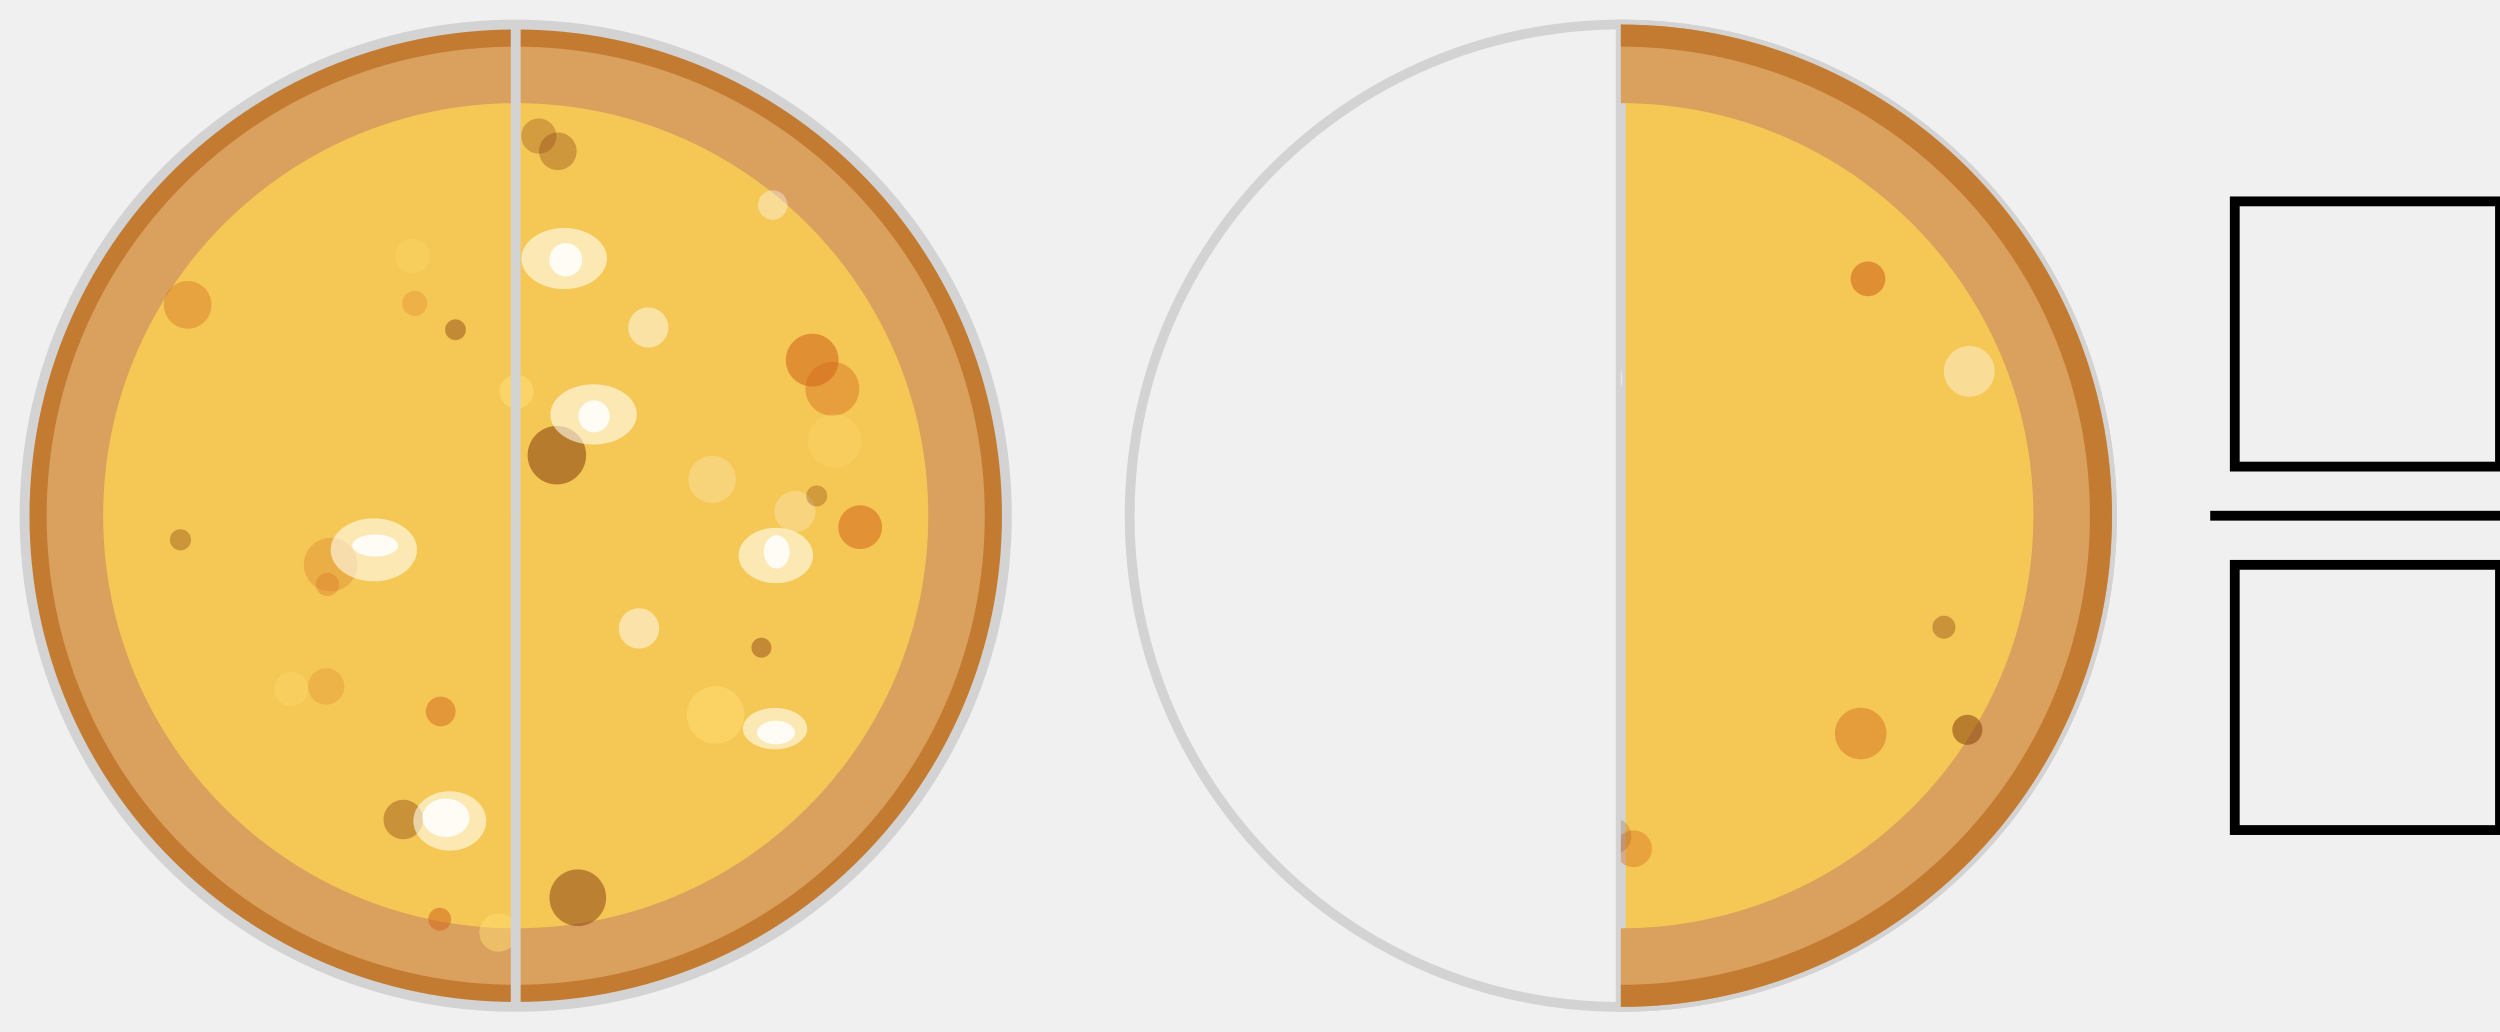
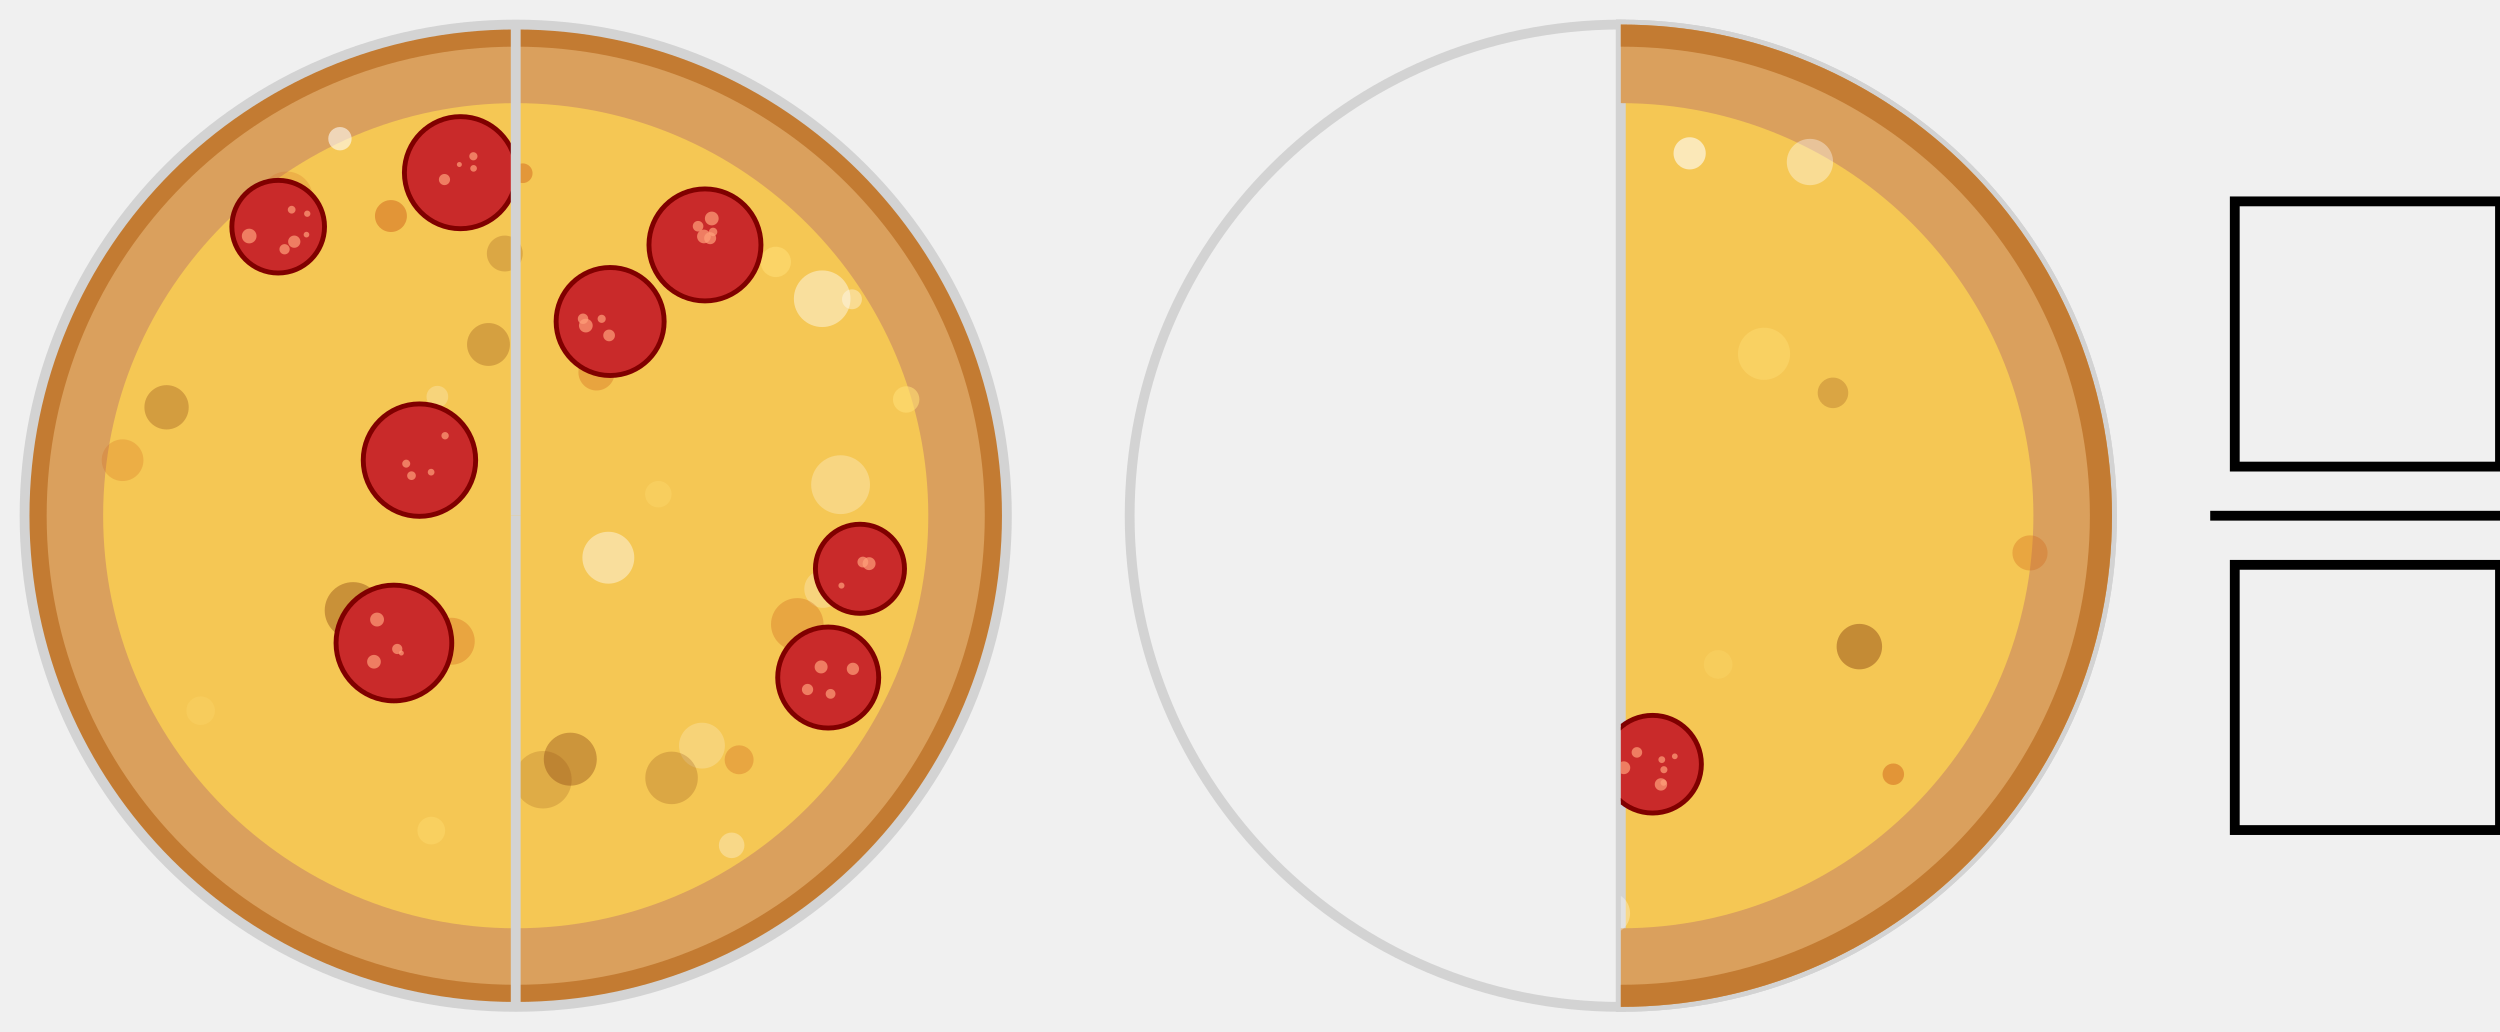
<svg xmlns="http://www.w3.org/2000/svg" xmlns:xlink="http://www.w3.org/1999/xlink" width="509.0" height="210.0">
  <svg x="0.0" y="0.0" width="210.0" height="210.0" viewBox="0 0 210 210">
    <defs>
-       <clipPath id="clip-4553569728-4495672528">
+       <clipPath id="clip-4492473792-4434077648">
        <circle cx="105.0" cy="105.0" r="100" fill="none" />
      </clipPath>
    </defs>
    <g>
      <circle cx="105.0" cy="105.0" r="100" fill="#F5C754" />
-       <use xlink:href="#clip-4553569728-4495672528" />
-       <g clip-path="url(#clip-4553569728-4495672528)">
+       <use xlink:href="#clip-4492473792-4434077648" />
+       <g clip-path="url(#clip-4492473792-4434077648)">
        <circle cx="105.0" cy="105.0" r="92" stroke="#DAA05D" stroke-width="16" fill="none" />
        <circle cx="105.0" cy="105.0" r="98" stroke="#C37B32" stroke-width="5" fill="none" />
-         <circle cx="130.092" cy="127.95" r="4.106" fill="#FFFFFF" fill-opacity="0.489" />
-         <circle cx="165.36" cy="73.317" r="5.375" fill="#D2691E" fill-opacity="0.592" />
-         <circle cx="82.106" cy="166.852" r="4.022" fill="#8B4513" fill-opacity="0.414" />
-         <circle cx="84.037" cy="52.151" r="3.551" fill="#FFDE75" fill-opacity="0.225" />
-         <circle cx="36.738" cy="109.905" r="2.156" fill="#8B4513" fill-opacity="0.39" />
-         <circle cx="66.665" cy="119.017" r="2.367" fill="#D2691E" fill-opacity="0.294" />
-         <circle cx="59.266" cy="140.293" r="3.448" fill="#FFDE75" fill-opacity="0.333" />
-         <circle cx="157.325" cy="41.745" r="3.002" fill="#FFFFFF" fill-opacity="0.369" />
-         <circle cx="67.316" cy="114.958" r="5.456" fill="#D2691E" fill-opacity="0.27" />
-         <circle cx="113.377" cy="92.679" r="5.959" fill="#8B4513" fill-opacity="0.584" />
-         <circle cx="161.857" cy="104.139" r="4.183" fill="#FFFFFF" fill-opacity="0.241" />
-         <circle cx="155.029" cy="131.87" r="2.039" fill="#8B4513" fill-opacity="0.475" />
-         <circle cx="92.741" cy="67.136" r="2.116" fill="#8B4513" fill-opacity="0.465" />
-         <circle cx="66.41" cy="139.767" r="3.698" fill="#D2691E" fill-opacity="0.211" />
-         <circle cx="101.48" cy="189.88" r="3.89" fill="#FFDE75" fill-opacity="0.487" />
-         <circle cx="166.286" cy="100.975" r="2.138" fill="#8B4513" fill-opacity="0.34" />
-         <circle cx="109.698" cy="27.708" r="3.579" fill="#8B4513" fill-opacity="0.327" />
-         <circle cx="169.463" cy="79.155" r="5.49" fill="#D2691E" fill-opacity="0.425" />
-         <circle cx="105.151" cy="79.737" r="3.464" fill="#FFDE75" fill-opacity="0.539" />
-         <circle cx="131.996" cy="66.676" r="4.082" fill="#FFFFFF" fill-opacity="0.474" />
-         <circle cx="89.726" cy="144.855" r="3.03" fill="#D2691E" fill-opacity="0.504" />
-         <circle cx="117.641" cy="182.776" r="5.767" fill="#8B4513" fill-opacity="0.541" />
-         <circle cx="145.701" cy="145.577" r="5.861" fill="#FFDE75" fill-opacity="0.496" />
-         <circle cx="169.908" cy="89.801" r="5.441" fill="#FFDE75" fill-opacity="0.293" />
-         <circle cx="84.433" cy="61.771" r="2.564" fill="#D2691E" fill-opacity="0.233" />
-         <circle cx="175.132" cy="107.335" r="4.451" fill="#D2691E" fill-opacity="0.562" />
-         <circle cx="113.577" cy="30.799" r="3.83" fill="#8B4513" fill-opacity="0.371" />
-         <circle cx="144.989" cy="97.598" r="4.821" fill="#FFFFFF" fill-opacity="0.22" />
-         <circle cx="38.213" cy="62.064" r="4.851" fill="#D2691E" fill-opacity="0.384" />
-         <circle cx="89.525" cy="187.152" r="2.333" fill="#D2691E" fill-opacity="0.55" />
-         <ellipse cx="91.573" cy="167.139" rx="7.414" ry="6.045" fill="#FFFDF0" fill-opacity="0.6" />
-         <ellipse cx="90.796" cy="166.496" rx="4.775" ry="3.923" fill="#FFFFFF" fill-opacity="0.85" />
-         <ellipse cx="157.794" cy="148.349" rx="6.545" ry="4.219" fill="#FFFDF0" fill-opacity="0.6" />
-         <ellipse cx="157.983" cy="149.148" rx="3.868" ry="2.403" fill="#FFFFFF" fill-opacity="0.85" />
-         <ellipse cx="120.855" cy="84.376" rx="8.807" ry="6.138" fill="#FFFDF0" fill-opacity="0.6" />
-         <ellipse cx="120.944" cy="84.767" rx="3.181" ry="3.272" fill="#FFFFFF" fill-opacity="0.85" />
-         <ellipse cx="114.863" cy="52.64" rx="8.705" ry="6.224" fill="#FFFDF0" fill-opacity="0.6" />
-         <ellipse cx="115.202" cy="52.884" rx="3.345" ry="3.39" fill="#FFFFFF" fill-opacity="0.85" />
-         <ellipse cx="157.966" cy="113.103" rx="7.582" ry="5.64" fill="#FFFDF0" fill-opacity="0.6" />
-         <ellipse cx="158.136" cy="112.36" rx="2.634" ry="3.39" fill="#FFFFFF" fill-opacity="0.85" />
-         <ellipse cx="76.112" cy="111.947" rx="8.792" ry="6.421" fill="#FFFDF0" fill-opacity="0.6" />
-         <ellipse cx="76.4" cy="111.06" rx="4.669" ry="2.26" fill="#FFFFFF" fill-opacity="0.85" />
+         <circle cx="123.859" cy="113.549" r="5.282" fill="#FFFFFF" fill-opacity="0.418" />
+         <circle cx="94.381" cy="41.489" r="3.6" fill="#D2691E" fill-opacity="0.564" />
+         <circle cx="102.776" cy="51.618" r="3.656" fill="#8B4513" fill-opacity="0.24" />
+         <circle cx="110.54" cy="158.755" r="5.852" fill="#8B4513" fill-opacity="0.205" />
+         <circle cx="171.142" cy="98.682" r="5.991" fill="#FFFFFF" fill-opacity="0.267" />
+         <circle cx="71.88" cy="124.292" r="5.772" fill="#8B4513" fill-opacity="0.412" />
+         <circle cx="157.954" cy="53.324" r="3.093" fill="#FFDE75" fill-opacity="0.554" />
+         <circle cx="33.912" cy="82.926" r="4.512" fill="#8B4513" fill-opacity="0.317" />
+         <circle cx="167.59" cy="119.927" r="3.834" fill="#FFFFFF" fill-opacity="0.24" />
+         <circle cx="91.873" cy="130.558" r="4.785" fill="#D2691E" fill-opacity="0.357" />
+         <circle cx="134.039" cy="100.616" r="2.696" fill="#FFDE75" fill-opacity="0.307" />
+         <circle cx="167.396" cy="60.823" r="5.764" fill="#FFFFFF" fill-opacity="0.427" />
+         <circle cx="142.921" cy="151.81" r="4.668" fill="#FFFFFF" fill-opacity="0.213" />
+         <circle cx="24.958" cy="93.697" r="4.249" fill="#D2691E" fill-opacity="0.258" />
+         <circle cx="89.047" cy="80.767" r="2.212" fill="#FFFFFF" fill-opacity="0.228" />
+         <circle cx="99.456" cy="70.135" r="4.366" fill="#8B4513" fill-opacity="0.3" />
+         <circle cx="79.594" cy="43.985" r="3.251" fill="#D2691E" fill-opacity="0.531" />
+         <circle cx="121.462" cy="75.807" r="3.699" fill="#D2691E" fill-opacity="0.364" />
+         <circle cx="162.325" cy="127.119" r="5.349" fill="#D2691E" fill-opacity="0.344" />
+         <circle cx="173.463" cy="60.936" r="2.029" fill="#FFFFFF" fill-opacity="0.359" />
+         <circle cx="106.424" cy="35.27" r="2.006" fill="#D2691E" fill-opacity="0.5" />
+         <circle cx="136.73" cy="158.379" r="5.35" fill="#8B4513" fill-opacity="0.241" />
+         <circle cx="150.482" cy="154.692" r="2.948" fill="#D2691E" fill-opacity="0.344" />
+         <circle cx="148.964" cy="172.112" r="2.603" fill="#FFFFFF" fill-opacity="0.303" />
+         <circle cx="58.356" cy="40.229" r="5.31" fill="#D2691E" fill-opacity="0.234" />
+         <circle cx="87.811" cy="169.11" r="2.822" fill="#FFDE75" fill-opacity="0.388" />
+         <circle cx="116.108" cy="154.571" r="5.396" fill="#8B4513" fill-opacity="0.383" />
+         <circle cx="69.213" cy="28.24" r="2.38" fill="#FFFFFF" fill-opacity="0.563" />
+         <circle cx="184.499" cy="81.33" r="2.693" fill="#FFDE75" fill-opacity="0.598" />
+         <circle cx="40.851" cy="144.699" r="2.914" fill="#FFDE75" fill-opacity="0.232" />
+         <circle cx="80.199" cy="130.916" r="11.779" fill="#C92A2A" stroke="#800000" stroke-width="1" />
+         <circle cx="81.713" cy="132.96" r="0.511" fill="#FFA07A" fill-opacity="0.7" />
+         <circle cx="76.141" cy="134.73" r="1.397" fill="#FFA07A" fill-opacity="0.7" />
+         <circle cx="80.88" cy="132.13" r="1.04" fill="#FFA07A" fill-opacity="0.7" />
+         <circle cx="76.769" cy="126.142" r="1.416" fill="#FFA07A" fill-opacity="0.7" />
+         <circle cx="85.401" cy="93.681" r="11.444" fill="#C92A2A" stroke="#800000" stroke-width="1" />
+         <circle cx="87.777" cy="96.132" r="0.689" fill="#FFA07A" fill-opacity="0.7" />
+         <circle cx="90.619" cy="88.712" r="0.752" fill="#FFA07A" fill-opacity="0.7" />
+         <circle cx="82.706" cy="94.401" r="0.814" fill="#FFA07A" fill-opacity="0.7" />
+         <circle cx="83.781" cy="96.846" r="0.885" fill="#FFA07A" fill-opacity="0.7" />
+         <circle cx="124.222" cy="65.459" r="10.996" fill="#C92A2A" stroke="#800000" stroke-width="1" />
+         <circle cx="119.275" cy="66.287" r="1.401" fill="#FFA07A" fill-opacity="0.7" />
+         <circle cx="122.501" cy="64.913" r="0.829" fill="#FFA07A" fill-opacity="0.7" />
+         <circle cx="118.705" cy="64.899" r="1.062" fill="#FFA07A" fill-opacity="0.7" />
+         <circle cx="124.014" cy="68.292" r="1.193" fill="#FFA07A" fill-opacity="0.7" />
+         <circle cx="175.088" cy="115.806" r="9.068" fill="#C92A2A" stroke="#800000" stroke-width="1" />
+         <circle cx="171.321" cy="119.226" r="0.62" fill="#FFA07A" fill-opacity="0.7" />
+         <circle cx="175.679" cy="114.438" r="1.101" fill="#FFA07A" fill-opacity="0.7" />
+         <circle cx="176.947" cy="114.759" r="1.318" fill="#FFA07A" fill-opacity="0.7" />
+         <circle cx="93.746" cy="35.154" r="11.408" fill="#C92A2A" stroke="#800000" stroke-width="1" />
+         <circle cx="96.38" cy="31.817" r="0.834" fill="#FFA07A" fill-opacity="0.7" />
+         <circle cx="96.42" cy="34.279" r="0.682" fill="#FFA07A" fill-opacity="0.7" />
+         <circle cx="90.496" cy="36.556" r="1.137" fill="#FFA07A" fill-opacity="0.7" />
+         <circle cx="93.527" cy="33.493" r="0.512" fill="#FFA07A" fill-opacity="0.7" />
+         <circle cx="143.531" cy="49.867" r="11.4" fill="#C92A2A" stroke="#800000" stroke-width="1" />
+         <circle cx="143.318" cy="48.143" r="1.397" fill="#FFA07A" fill-opacity="0.7" />
+         <circle cx="142.128" cy="46.061" r="1.081" fill="#FFA07A" fill-opacity="0.7" />
+         <circle cx="144.917" cy="44.483" r="1.404" fill="#FFA07A" fill-opacity="0.7" />
+         <circle cx="144.588" cy="48.498" r="1.221" fill="#FFA07A" fill-opacity="0.7" />
+         <circle cx="145.188" cy="47.217" r="0.858" fill="#FFA07A" fill-opacity="0.7" />
+         <circle cx="56.638" cy="46.153" r="9.433" fill="#C92A2A" stroke="#800000" stroke-width="1" />
+         <circle cx="59.383" cy="42.694" r="0.791" fill="#FFA07A" fill-opacity="0.7" />
+         <circle cx="57.94" cy="50.748" r="1.046" fill="#FFA07A" fill-opacity="0.7" />
+         <circle cx="59.909" cy="49.205" r="1.249" fill="#FFA07A" fill-opacity="0.7" />
+         <circle cx="50.734" cy="48.059" r="1.498" fill="#FFA07A" fill-opacity="0.7" />
+         <circle cx="62.398" cy="47.772" r="0.579" fill="#FFA07A" fill-opacity="0.7" />
+         <circle cx="62.555" cy="43.51" r="0.645" fill="#FFA07A" fill-opacity="0.7" />
+         <circle cx="168.624" cy="137.949" r="10.281" fill="#C92A2A" stroke="#800000" stroke-width="1" />
+         <circle cx="164.416" cy="140.382" r="1.146" fill="#FFA07A" fill-opacity="0.7" />
+         <circle cx="169.104" cy="141.27" r="0.999" fill="#FFA07A" fill-opacity="0.7" />
+         <circle cx="167.18" cy="135.788" r="1.322" fill="#FFA07A" fill-opacity="0.7" />
+         <circle cx="173.652" cy="136.178" r="1.249" fill="#FFA07A" fill-opacity="0.7" />
      </g>
      <path d="M105.0,105.0 L105.0,5.0" stroke="lightgray" stroke-width="2" />
      <path d="M105.0,105.0 L105.0,205.0" stroke="lightgray" stroke-width="2" />
      <circle cx="105.0" cy="105.0" r="100" fill="none" stroke="lightgray" stroke-width="2" />
    </g>
  </svg>
  <svg x="225.0" y="0.0" width="284.0" height="210.0" viewBox="0 0 284.0 210">
    <defs>
-       <clipPath id="clip-4550959632-4495173840">
+       <clipPath id="clip-4489863696-4434082896">
        <path d="M105.0,105.0 L105.0,5.0 A100,100,0,0,1,105.0,205.0 Z" fill="none" />
      </clipPath>
    </defs>
    <g>
      <path d="M105.0,105.0 L105.0,5.0 A100,100,0,0,1,105.0,205.0 Z" fill="none" stroke="lightgray" stroke-width="2" />
      <path d="M105.0,105.0 L105.0,205.0 A100,100,0,0,1,105,5.0 Z" fill="none" stroke="lightgray" stroke-width="2" />
      <path d="M105.0,105.0 L105.0,5.0 A100,100,0,0,1,105.0,205.0 Z" fill="#F5C754" stroke="lightgray" stroke-width="2" />
-       <use xlink:href="#clip-4550959632-4495173840" />
-       <g clip-path="url(#clip-4550959632-4495173840)">
+       <use xlink:href="#clip-4489863696-4434082896" />
+       <g clip-path="url(#clip-4489863696-4434082896)">
        <circle cx="105.0" cy="105.0" r="92" stroke="#DAA05D" stroke-width="16" fill="none" />
        <circle cx="105.0" cy="105.0" r="98" stroke="#C37B32" stroke-width="5" fill="none" />
-         <circle cx="75.067" cy="133.764" r="4.762" fill="#8B4513" fill-opacity="0.554" />
-         <circle cx="87.318" cy="165.414" r="2.309" fill="#FFDE75" fill-opacity="0.306" />
-         <circle cx="70.121" cy="100.367" r="5.814" fill="#FFDE75" fill-opacity="0.566" />
-         <circle cx="175.95" cy="75.609" r="5.169" fill="#FFFFFF" fill-opacity="0.392" />
-         <circle cx="90.402" cy="54.407" r="3.458" fill="#8B4513" fill-opacity="0.582" />
-         <circle cx="153.839" cy="149.341" r="5.252" fill="#D2691E" fill-opacity="0.448" />
-         <circle cx="107.598" cy="172.8" r="3.737" fill="#D2691E" fill-opacity="0.376" />
-         <circle cx="44.489" cy="139.287" r="4.204" fill="#D2691E" fill-opacity="0.405" />
-         <circle cx="43.335" cy="83.341" r="3.43" fill="#D2691E" fill-opacity="0.443" />
-         <circle cx="99.318" cy="77.003" r="5.996" fill="#FFFFFF" fill-opacity="0.481" />
-         <circle cx="71.942" cy="126.791" r="4.452" fill="#FFFFFF" fill-opacity="0.324" />
-         <circle cx="155.321" cy="56.773" r="3.531" fill="#D2691E" fill-opacity="0.596" />
-         <circle cx="103.462" cy="170.246" r="3.684" fill="#8B4513" fill-opacity="0.214" />
-         <circle cx="170.781" cy="127.702" r="2.346" fill="#8B4513" fill-opacity="0.401" />
-         <circle cx="175.547" cy="148.595" r="3.061" fill="#8B4513" fill-opacity="0.57" />
-         <ellipse cx="40.054" cy="118.45" rx="9.829" ry="8.643" fill="#FFFDF0" fill-opacity="0.6" />
-         <ellipse cx="40.594" cy="118.895" rx="3.833" ry="3.814" fill="#FFFFFF" fill-opacity="0.85" />
-         <ellipse cx="60.621" cy="103.278" rx="7.048" ry="8.113" fill="#FFFDF0" fill-opacity="0.6" />
-         <ellipse cx="61.298" cy="102.39" rx="4.922" ry="2.229" fill="#FFFFFF" fill-opacity="0.85" />
-         <ellipse cx="40.271" cy="54.889" rx="7.275" ry="8.02" fill="#FFFDF0" fill-opacity="0.6" />
-         <ellipse cx="39.478" cy="54.057" rx="3.067" ry="2.436" fill="#FFFFFF" fill-opacity="0.85" />
+         <circle cx="124.816" cy="135.278" r="2.913" fill="#FFDE75" fill-opacity="0.248" />
+         <circle cx="100.491" cy="88.604" r="4.028" fill="#8B4513" fill-opacity="0.297" />
+         <circle cx="143.504" cy="32.985" r="4.714" fill="#FFFFFF" fill-opacity="0.373" />
+         <circle cx="50.99" cy="78.455" r="5.837" fill="#8B4513" fill-opacity="0.361" />
+         <circle cx="89.242" cy="78.752" r="3.124" fill="#FFDE75" fill-opacity="0.224" />
+         <circle cx="51.094" cy="48.898" r="3.664" fill="#FFFFFF" fill-opacity="0.26" />
+         <circle cx="77.278" cy="102.494" r="2.937" fill="#FFDE75" fill-opacity="0.496" />
+         <circle cx="102.6" cy="185.943" r="4.282" fill="#FFFFFF" fill-opacity="0.317" />
+         <circle cx="119.013" cy="31.22" r="3.278" fill="#FFFFFF" fill-opacity="0.583" />
+         <circle cx="134.157" cy="72.028" r="5.31" fill="#FFDE75" fill-opacity="0.438" />
+         <circle cx="153.564" cy="131.652" r="4.63" fill="#8B4513" fill-opacity="0.458" />
+         <circle cx="160.477" cy="157.634" r="2.192" fill="#D2691E" fill-opacity="0.52" />
+         <circle cx="76.463" cy="48.382" r="4.069" fill="#D2691E" fill-opacity="0.213" />
+         <circle cx="188.307" cy="112.576" r="3.575" fill="#D2691E" fill-opacity="0.354" />
+         <circle cx="148.193" cy="79.983" r="3.11" fill="#8B4513" fill-opacity="0.255" />
+         <circle cx="80.077" cy="57.051" r="11.916" fill="#C92A2A" stroke="#800000" stroke-width="1" />
+         <circle cx="83.95" cy="52.825" r="0.862" fill="#FFA07A" fill-opacity="0.7" />
+         <circle cx="78.732" cy="55.232" r="0.583" fill="#FFA07A" fill-opacity="0.7" />
+         <circle cx="80.515" cy="53.089" r="1.314" fill="#FFA07A" fill-opacity="0.7" />
+         <circle cx="80.329" cy="51.121" r="1.026" fill="#FFA07A" fill-opacity="0.7" />
+         <circle cx="75.716" cy="62.341" r="0.676" fill="#FFA07A" fill-opacity="0.7" />
+         <circle cx="75.128" cy="56.219" r="1.465" fill="#FFA07A" fill-opacity="0.7" />
+         <circle cx="79.764" cy="55.102" r="0.805" fill="#FFA07A" fill-opacity="0.7" />
+         <circle cx="93.027" cy="68.282" r="9.178" fill="#C92A2A" stroke="#800000" stroke-width="1" />
+         <circle cx="87.367" cy="63.529" r="0.853" fill="#FFA07A" fill-opacity="0.7" />
+         <circle cx="98.127" cy="66.719" r="1.257" fill="#FFA07A" fill-opacity="0.7" />
+         <circle cx="88.149" cy="63.691" r="1.437" fill="#FFA07A" fill-opacity="0.7" />
+         <circle cx="91.156" cy="68.847" r="0.798" fill="#FFA07A" fill-opacity="0.7" />
+         <circle cx="91.273" cy="62.732" r="1.256" fill="#FFA07A" fill-opacity="0.7" />
+         <circle cx="111.459" cy="155.592" r="9.942" fill="#C92A2A" stroke="#800000" stroke-width="1" />
+         <circle cx="108.275" cy="153.188" r="1.075" fill="#FFA07A" fill-opacity="0.7" />
+         <circle cx="113.77" cy="156.711" r="0.726" fill="#FFA07A" fill-opacity="0.7" />
+         <circle cx="113.34" cy="154.663" r="0.696" fill="#FFA07A" fill-opacity="0.7" />
+         <circle cx="113.169" cy="159.704" r="1.263" fill="#FFA07A" fill-opacity="0.7" />
+         <circle cx="115.989" cy="153.986" r="0.588" fill="#FFA07A" fill-opacity="0.7" />
+         <circle cx="105.608" cy="156.313" r="1.309" fill="#FFA07A" fill-opacity="0.7" />
+         <circle cx="113.706" cy="159.36" r="0.626" fill="#FFA07A" fill-opacity="0.7" />
+         <circle cx="60.547" cy="154.02" r="9.022" fill="#C92A2A" stroke="#800000" stroke-width="1" />
+         <circle cx="63.495" cy="153.558" r="1.349" fill="#FFA07A" fill-opacity="0.7" />
+         <circle cx="62.952" cy="149.625" r="0.716" fill="#FFA07A" fill-opacity="0.7" />
+         <circle cx="63.257" cy="157.24" r="0.531" fill="#FFA07A" fill-opacity="0.7" />
+         <circle cx="58.955" cy="150.172" r="0.926" fill="#FFA07A" fill-opacity="0.7" />
+         <circle cx="56.336" cy="151.287" r="0.998" fill="#FFA07A" fill-opacity="0.7" />
      </g>
      <rect x="230.0" y="41.0" width="54.0" height="54.0" fill="none" stroke="black" stroke-width="2" />
      <rect x="230.0" y="115.0" width="54.0" height="54.0" fill="none" stroke="black" stroke-width="2" />
      <path d="M225.0,105.0 L289.0,105.0" stroke="black" stroke-width="2" />
    </g>
  </svg>
</svg>
